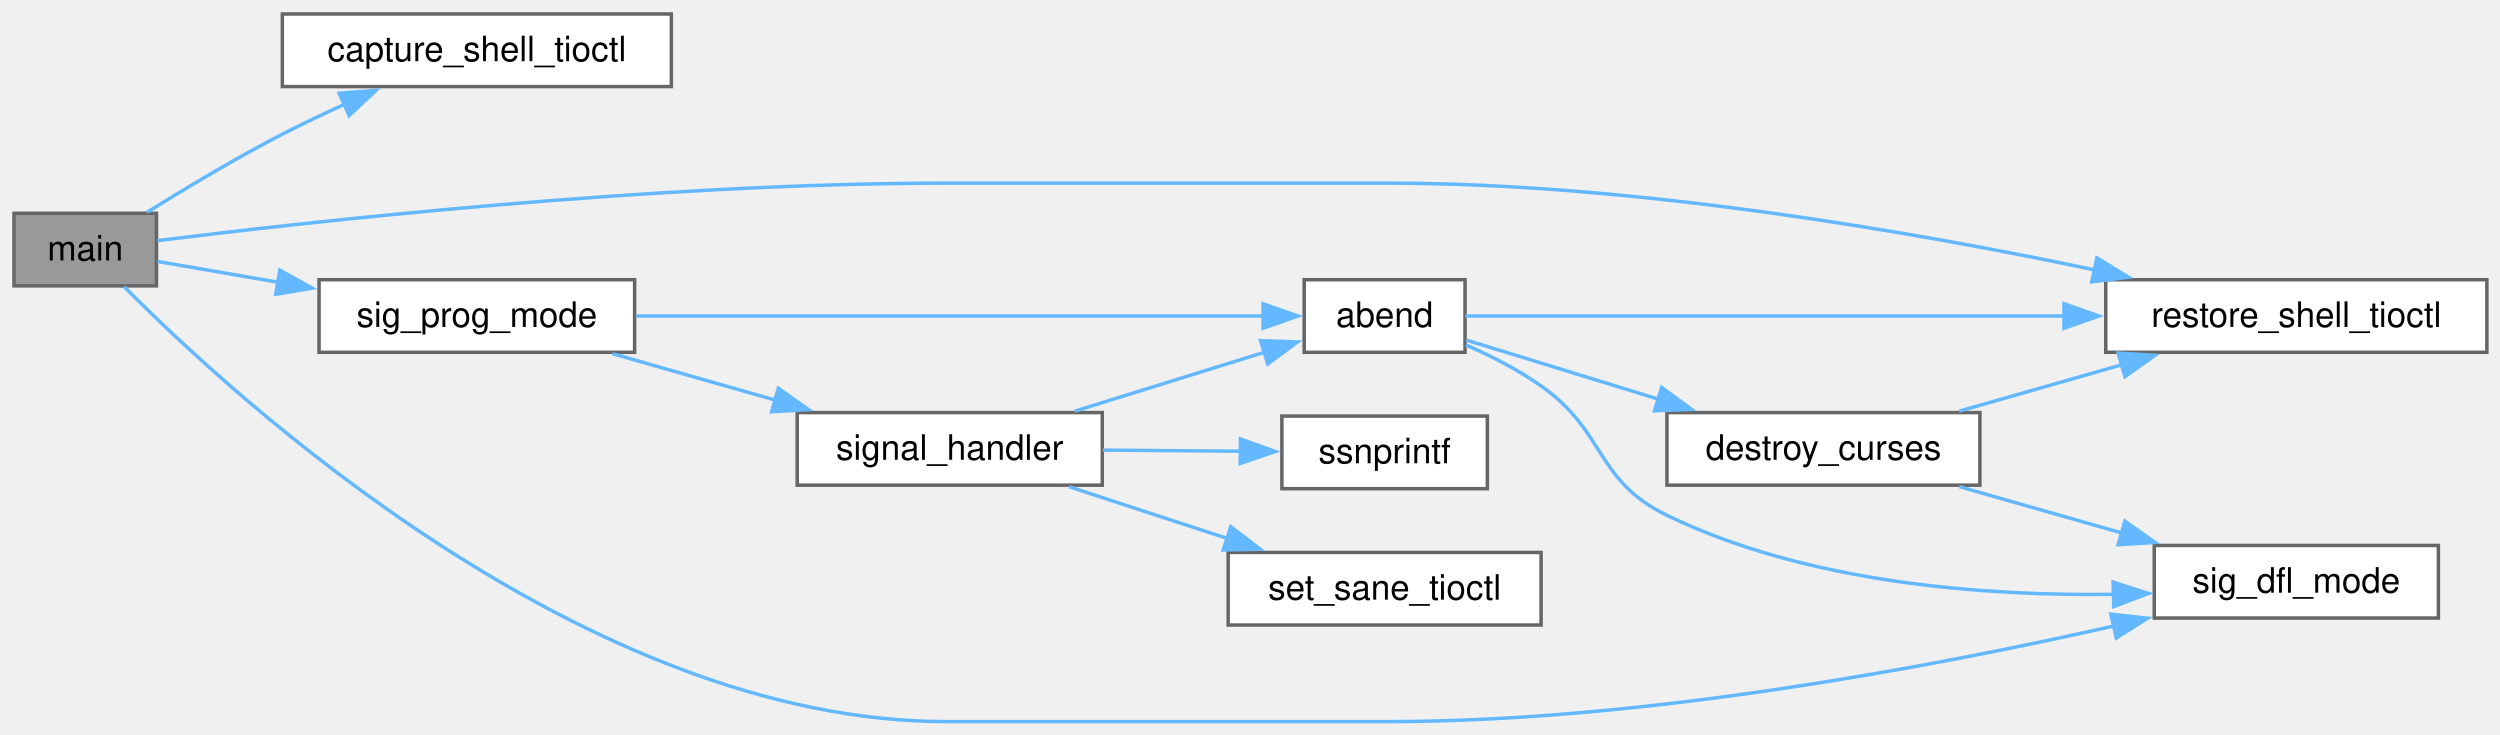
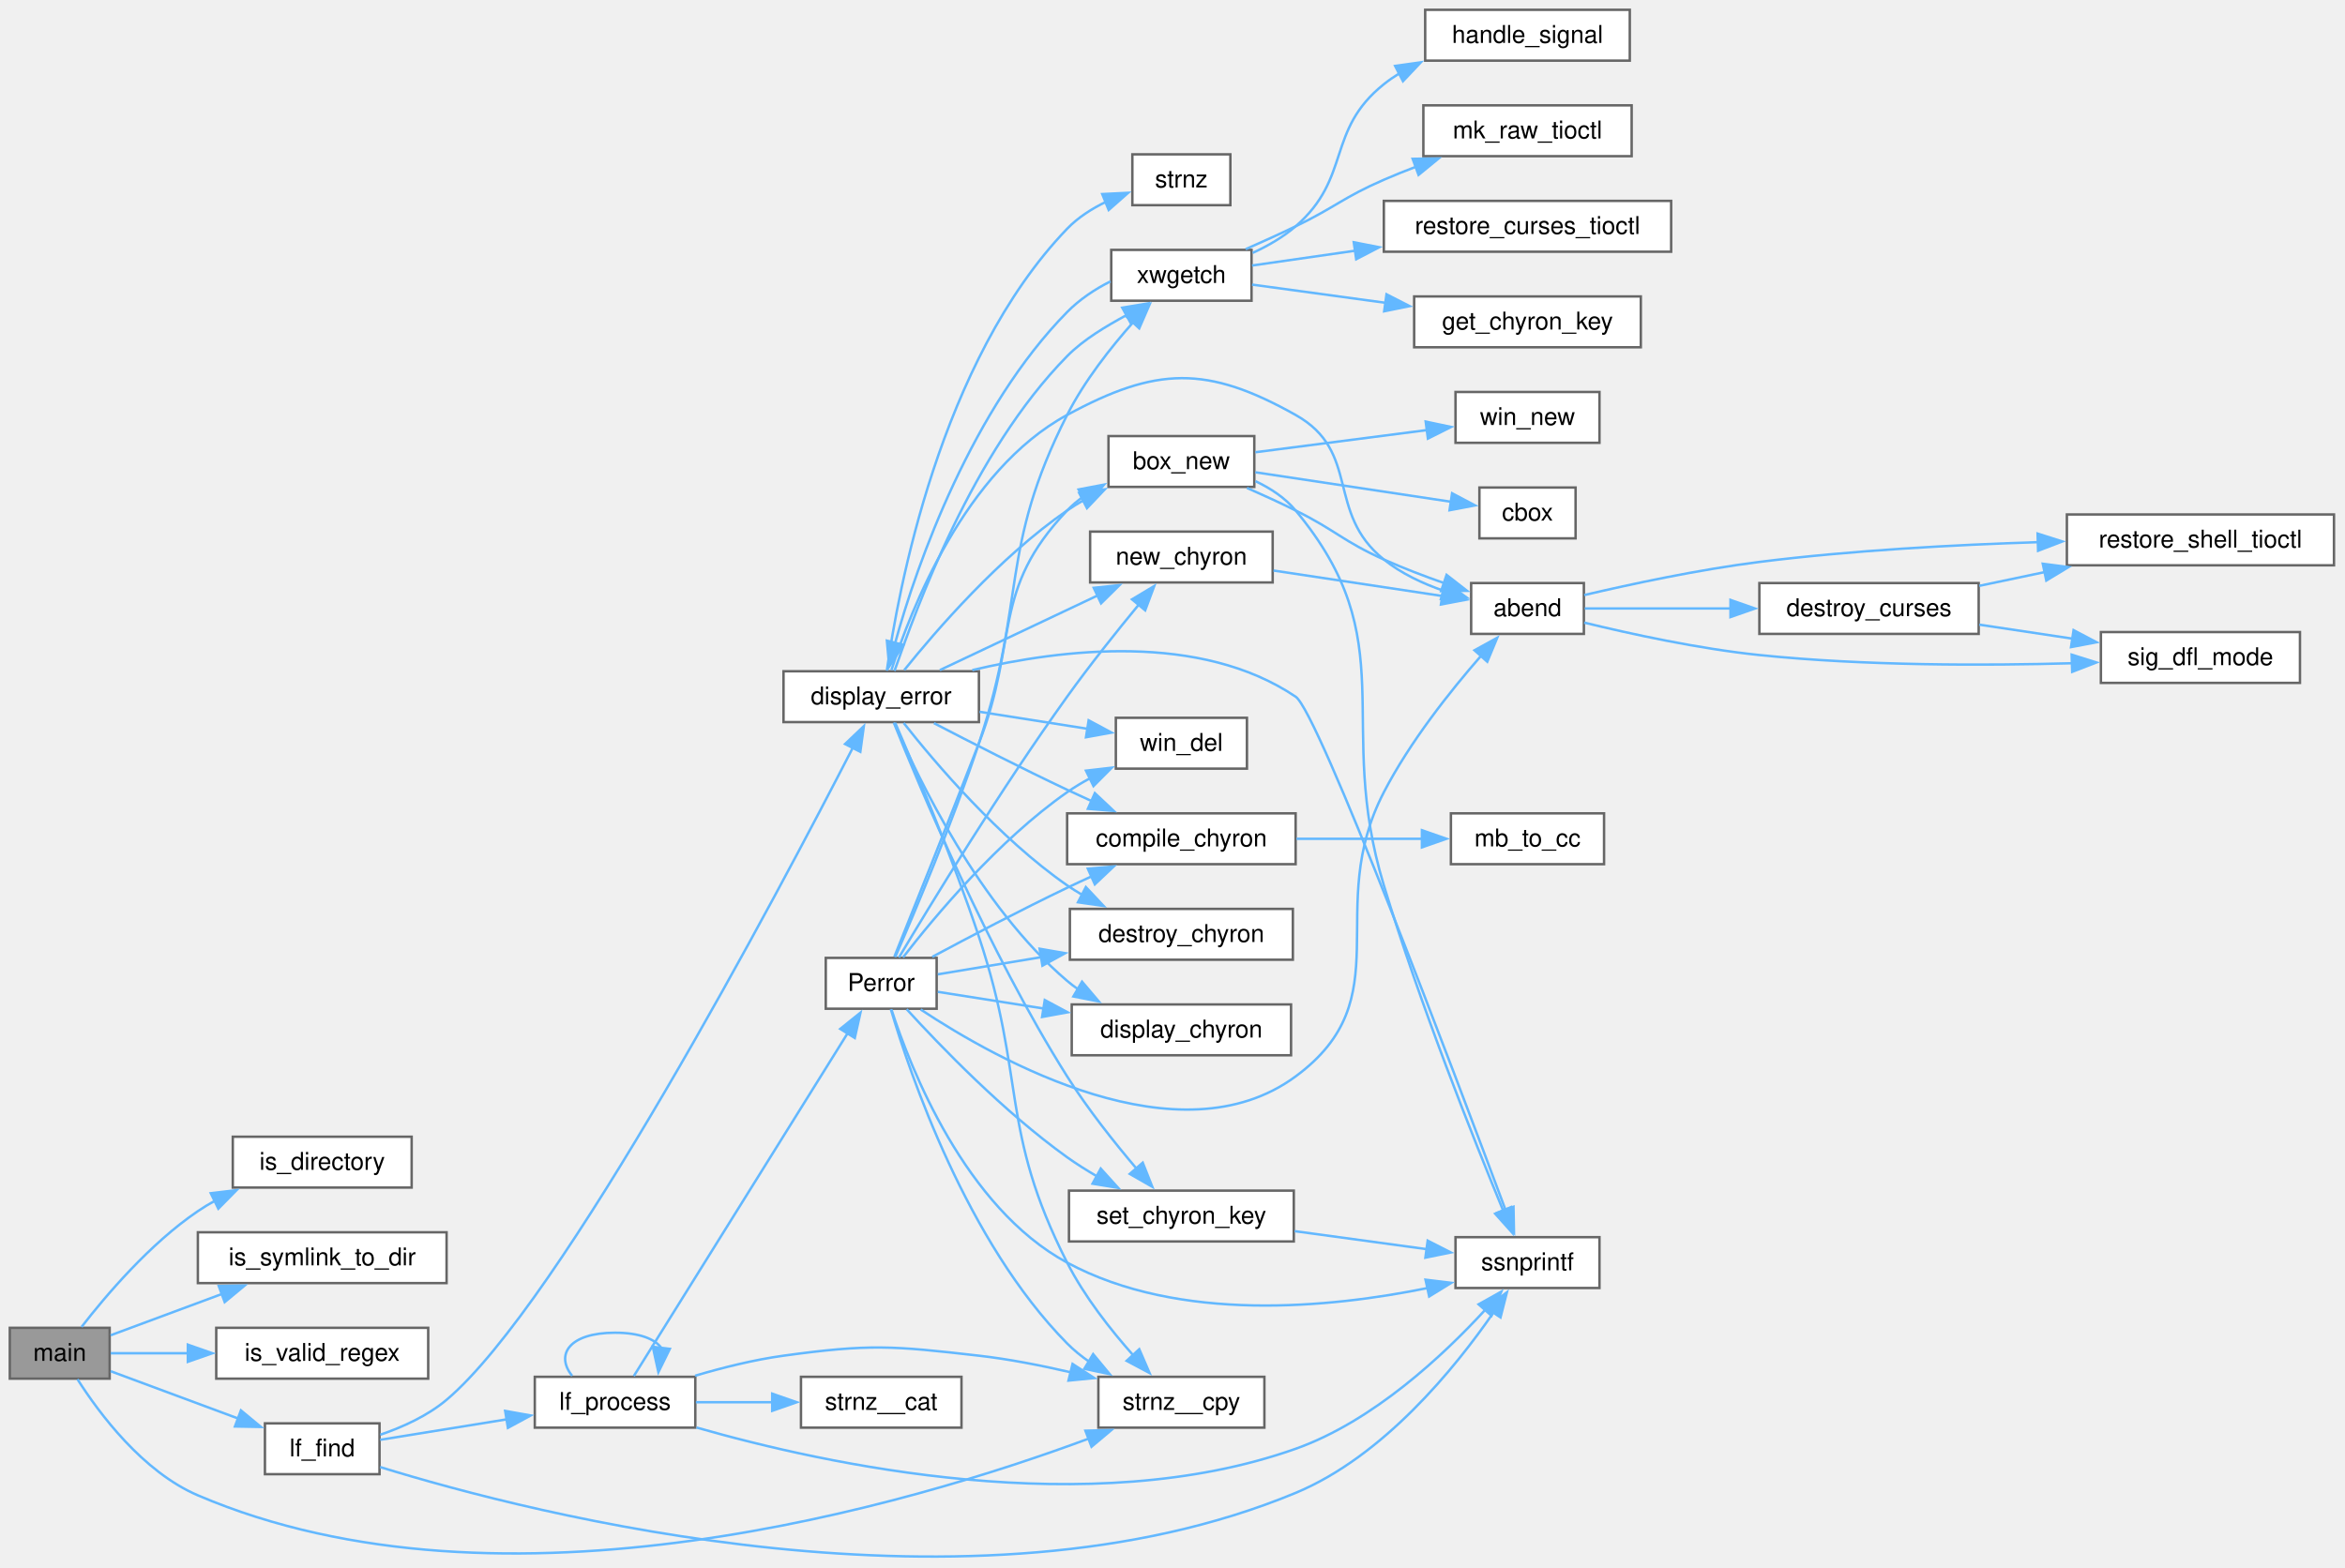
- <svg xmlns="http://www.w3.org/2000/svg" xmlns:xlink="http://www.w3.org/1999/xlink" width="715pt" height="210pt" viewBox="0.00 0.00 715.00 210.00">
-   <g id="graph0" class="graph" transform="scale(1 1) rotate(0) translate(4 206.38)">
+ <svg xmlns="http://www.w3.org/2000/svg" xmlns:xlink="http://www.w3.org/1999/xlink" width="957pt" height="640pt" viewBox="0.00 0.00 957.00 640.00">
+   <g id="graph0" class="graph" transform="scale(1 1) rotate(0) translate(4 635.63)">
    <g id="Node000001" class="node">
      <g id="a_Node000001">
-         <a xlink:title="allows the user to enter a string in cooked mode">
-           <polygon fill="#999999" stroke="#666666" points="40.75,-145.38 0,-145.38 0,-124.62 40.75,-124.62 40.75,-145.38" />
-           <text xml:space="preserve" text-anchor="middle" x="20.38" y="-131.88" font-family="Helvetica,sans-Serif" font-size="10.00">main</text>
+         <a xlink:title=" ">
+           <polygon fill="#999999" stroke="#666666" points="40.75,-93.63 0,-93.63 0,-72.88 40.75,-72.88 40.75,-93.63" />
+           <text xml:space="preserve" text-anchor="middle" x="20.38" y="-80.13" font-family="Helvetica,sans-Serif" font-size="10.00">main</text>
        </a>
      </g>
    </g>
    <g id="Node000002" class="node">
      <g id="a_Node000002">
-         <a xlink:href="../../d0/d39/a01138.html#ga0d6d5d9834cd5c2a9d14349bf7ab6274" target="_top" xlink:title="capture_shell_tioctl() - capture shell terminal settings">
-           <polygon fill="white" stroke="#666666" points="188,-202.38 76.75,-202.38 76.75,-181.62 188,-181.62 188,-202.38" />
-           <text xml:space="preserve" text-anchor="middle" x="132.38" y="-188.88" font-family="Helvetica,sans-Serif" font-size="10.00">capture_shell_tioctl</text>
+         <a xlink:href="../../d6/de6/a01132.html#gac249fdf8ca8987f71eb6cb3c60e88ade" target="_top" xlink:title="Checks if the given path is a directory.">
+           <polygon fill="white" stroke="#666666" points="164,-171.63 91,-171.63 91,-150.88 164,-150.88 164,-171.63" />
+           <text xml:space="preserve" text-anchor="middle" x="127.5" y="-158.13" font-family="Helvetica,sans-Serif" font-size="10.00">is_directory</text>
        </a>
      </g>
    </g>
    <g id="edge1_Node000001_Node000002" class="edge">
      <g id="a_edge1_Node000001_Node000002">
        <a xlink:title=" ">
-           <path fill="none" stroke="#63b8ff" d="M38.03,-145.66C48.87,-152.41 63.42,-161.13 76.75,-168 82.39,-170.91 88.46,-173.79 94.43,-176.51" />
-           <polygon fill="#63b8ff" stroke="#63b8ff" points="93,-179.71 103.57,-180.56 95.84,-173.31 93,-179.71" />
+           <path fill="none" stroke="#63b8ff" d="M29.29,-94C39.17,-106.76 57.16,-127.98 76.75,-141.25 78.96,-142.75 81.3,-144.17 83.71,-145.49" />
+           <polygon fill="#63b8ff" stroke="#63b8ff" points="82.02,-148.56 92.54,-149.82 85.1,-142.27 82.02,-148.56" />
        </a>
      </g>
    </g>
    <g id="Node000003" class="node">
      <g id="a_Node000003">
-         <a xlink:href="../../d0/d39/a01138.html#gac5e3adb304b78910fc77761ef6a743f0" target="_top" xlink:title="restore_shell_tioctl() - restore shell terminal settings">
-           <polygon fill="white" stroke="#666666" points="707.25,-126.38 598.25,-126.38 598.25,-105.62 707.25,-105.62 707.25,-126.38" />
-           <text xml:space="preserve" text-anchor="middle" x="652.75" y="-112.88" font-family="Helvetica,sans-Serif" font-size="10.00">restore_shell_tioctl</text>
+         <a xlink:href="../../d6/de6/a01132.html#ga5d82ccbd79a082d3dde94fc456ef76d6" target="_top" xlink:title="Checks if the given path is a symbolic link to a directory.">
+           <polygon fill="white" stroke="#666666" points="178.25,-132.63 76.75,-132.63 76.75,-111.88 178.25,-111.88 178.25,-132.63" />
+           <text xml:space="preserve" text-anchor="middle" x="127.5" y="-119.13" font-family="Helvetica,sans-Serif" font-size="10.00">is_symlink_to_dir</text>
        </a>
      </g>
    </g>
    <g id="edge2_Node000001_Node000003" class="edge">
      <g id="a_edge2_Node000001_Node000003">
        <a xlink:title=" ">
-           <path fill="none" stroke="#63b8ff" d="M41.04,-137.56C82.61,-142.75 182.49,-154 266.62,-154 266.62,-154 266.62,-154 393,-154 463.22,-154 543.03,-140.13 595.21,-129.15" />
-           <polygon fill="#63b8ff" stroke="#63b8ff" points="595.72,-132.62 604.76,-127.1 594.25,-125.78 595.72,-132.62" />
+           <path fill="none" stroke="#63b8ff" d="M41.15,-90.59C54,-95.36 71.21,-101.74 86.81,-107.53" />
+           <polygon fill="#63b8ff" stroke="#63b8ff" points="85.27,-110.69 95.86,-110.89 87.7,-104.13 85.27,-110.69" />
        </a>
      </g>
    </g>
    <g id="Node000004" class="node">
      <g id="a_Node000004">
-         <a xlink:href="../../d5/d3e/a01139.html#ga06c1eb6cf3649dc187115565409f91af" target="_top" xlink:title="Set signal handlers to default behavior.">
-           <polygon fill="white" stroke="#666666" points="693.38,-50.38 612.12,-50.38 612.12,-29.62 693.38,-29.62 693.38,-50.38" />
-           <text xml:space="preserve" text-anchor="middle" x="652.75" y="-36.88" font-family="Helvetica,sans-Serif" font-size="10.00">sig_dfl_mode</text>
+         <a xlink:href="../../d6/de6/a01132.html#ga76cb87971fb4e63944ec6627c56c0ffb" target="_top" xlink:title="Checks if the given regular expression pattern is valid.">
+           <polygon fill="white" stroke="#666666" points="170.75,-93.63 84.25,-93.63 84.25,-72.88 170.75,-72.88 170.75,-93.63" />
+           <text xml:space="preserve" text-anchor="middle" x="127.5" y="-80.13" font-family="Helvetica,sans-Serif" font-size="10.00">is_valid_regex</text>
        </a>
      </g>
    </g>
    <g id="edge3_Node000001_Node000004" class="edge">
      <g id="a_edge3_Node000001_Node000004">
        <a xlink:title=" ">
-           <path fill="none" stroke="#63b8ff" d="M31.49,-124.41C63.02,-92.58 163.59,0 266.62,0 266.62,0 266.62,0 393,0 465.84,0 548.87,-15.67 600.8,-27.4" />
-           <polygon fill="#63b8ff" stroke="#63b8ff" points="599.7,-30.74 610.23,-29.57 601.27,-23.91 599.7,-30.74" />
+           <path fill="none" stroke="#63b8ff" d="M41.15,-83.25C50.25,-83.25 61.53,-83.25 72.88,-83.25" />
+           <polygon fill="#63b8ff" stroke="#63b8ff" points="72.66,-86.75 82.66,-83.25 72.66,-79.75 72.66,-86.75" />
        </a>
      </g>
    </g>
    <g id="Node000005" class="node">
      <g id="a_Node000005">
-         <a xlink:href="../../d5/d3e/a01139.html#gaca2de03f6d52d4b11237990e4e605177" target="_top" xlink:title="Set up signal handlers for interrupt signals.">
-           <polygon fill="white" stroke="#666666" points="177.5,-126.38 87.25,-126.38 87.25,-105.62 177.5,-105.62 177.5,-126.38" />
-           <text xml:space="preserve" text-anchor="middle" x="132.38" y="-112.88" font-family="Helvetica,sans-Serif" font-size="10.00">sig_prog_mode</text>
+         <a xlink:href="../../d6/de6/a01132.html#gadb7f2fa06eb129782d7fa24a6a973244" target="_top" xlink:title="Find files in a directory matching a regular expression.">
+           <polygon fill="white" stroke="#666666" points="150.88,-54.63 104.12,-54.63 104.12,-33.88 150.88,-33.88 150.88,-54.63" />
+           <text xml:space="preserve" text-anchor="middle" x="127.5" y="-41.13" font-family="Helvetica,sans-Serif" font-size="10.00">lf_find</text>
        </a>
      </g>
    </g>
    <g id="edge4_Node000001_Node000005" class="edge">
      <g id="a_edge4_Node000001_Node000005">
        <a xlink:title=" ">
-           <path fill="none" stroke="#63b8ff" d="M41.04,-131.6C50.79,-129.92 63.1,-127.79 75.48,-125.66" />
-           <polygon fill="#63b8ff" stroke="#63b8ff" points="76.04,-129.11 85.29,-123.96 74.84,-122.21 76.04,-129.11" />
+           <path fill="none" stroke="#63b8ff" d="M41.15,-75.92C55.79,-70.49 76.07,-62.96 93.19,-56.61" />
+           <polygon fill="#63b8ff" stroke="#63b8ff" points="94.32,-59.93 102.48,-53.17 91.88,-53.36 94.32,-59.93" />
+         </a>
+       </g>
+     </g>
+     <g id="Node000022" class="node">
+       <g id="a_Node000022">
+         <a xlink:href="../../d6/de6/a01132.html#ga0de2e40df9bd7efc8fd9afb8ad2257e6" target="_top" xlink:title="safer alternative to strncpy">
+           <polygon fill="white" stroke="#666666" points="512,-73.63 444.25,-73.63 444.25,-52.88 512,-52.88 512,-73.63" />
+           <text xml:space="preserve" text-anchor="middle" x="478.12" y="-60.13" font-family="Helvetica,sans-Serif" font-size="10.00">strnz__cpy</text>
+         </a>
+       </g>
+     </g>
+     <g id="edge53_Node000001_Node000022" class="edge">
+       <g id="a_edge53_Node000001_Node000022">
+         <a xlink:title=" ">
+           <path fill="none" stroke="#63b8ff" d="M27.62,-72.63C36.5,-58.69 54.22,-34.89 76.75,-25.25 201.62,28.17 367.88,-21.53 440.54,-48.49" />
+           <polygon fill="#63b8ff" stroke="#63b8ff" points="438.97,-51.63 449.56,-51.9 441.45,-45.09 438.97,-51.63" />
        </a>
      </g>
    </g>
    <g id="Node000006" class="node">
      <g id="a_Node000006">
-         <a xlink:href="../../d6/dc4/a01125.html#ga8f6c45ca4a7f6a41c4c88314e697565a" target="_top" xlink:title="Abnormal program termination.">
-           <polygon fill="white" stroke="#666666" points="415,-126.38 369,-126.38 369,-105.62 415,-105.62 415,-126.38" />
-           <text xml:space="preserve" text-anchor="middle" x="392" y="-112.88" font-family="Helvetica,sans-Serif" font-size="10.00">abend</text>
+         <a xlink:href="../../d9/d12/a01128.html#ga67659f8a701b74f4dec0d36227a10d1c" target="_top" xlink:title="Display an error message window or print to stderr.">
+           <polygon fill="white" stroke="#666666" points="395.5,-361.63 315.75,-361.63 315.75,-340.88 395.5,-340.88 395.5,-361.63" />
+           <text xml:space="preserve" text-anchor="middle" x="355.62" y="-348.13" font-family="Helvetica,sans-Serif" font-size="10.00">display_error</text>
        </a>
      </g>
    </g>
    <g id="edge5_Node000005_Node000006" class="edge">
      <g id="a_edge5_Node000005_Node000006">
        <a xlink:title=" ">
-           <path fill="none" stroke="#63b8ff" d="M177.96,-116C228.99,-116 311.42,-116 357.35,-116" />
-           <polygon fill="#63b8ff" stroke="#63b8ff" points="357.23,-119.5 367.23,-116 357.23,-112.5 357.23,-119.5" />
+           <path fill="none" stroke="#63b8ff" d="M151.2,-49.99C160.33,-53.11 170.5,-57.71 178.25,-64.25 225.17,-103.85 313.77,-271.56 344.12,-330.59" />
+           <polygon fill="#63b8ff" stroke="#63b8ff" points="340.87,-331.93 348.54,-339.24 347.1,-328.75 340.87,-331.93" />
+         </a>
+       </g>
+     </g>
+     <g id="Node000013" class="node">
+       <g id="a_Node000013">
+         <a xlink:href="../../d6/de6/a01132.html#ga63eb94756fb011a456a3dec900709cd8" target="_top" xlink:title="ssnprintf was designed to be a safer alternative to snprintf.">
+           <polygon fill="white" stroke="#666666" points="648.75,-130.63 590,-130.63 590,-109.88 648.75,-109.88 648.75,-130.63" />
+           <text xml:space="preserve" text-anchor="middle" x="619.38" y="-117.13" font-family="Helvetica,sans-Serif" font-size="10.00">ssnprintf</text>
+         </a>
+       </g>
+     </g>
+     <g id="edge52_Node000005_Node000013" class="edge">
+       <g id="a_edge52_Node000005_Node000013">
+         <a xlink:title=" ">
+           <path fill="none" stroke="#63b8ff" d="M151.12,-36.8C213.56,-17.53 392.47,28.69 524.75,-26.25 560.54,-41.12 589.72,-77.04 605.53,-99.93" />
+           <polygon fill="#63b8ff" stroke="#63b8ff" points="602.53,-101.75 610.98,-108.14 608.36,-97.87 602.53,-101.75" />
+         </a>
+       </g>
+     </g>
+     <g id="Node000029" class="node">
+       <g id="a_Node000029">
+         <a xlink:href="../../d6/de6/a01132.html#gaf67e76b4ca8bfa50e60de63eb805eda0" target="_top" xlink:title="Process files in a directory matching regular expressions and flags.">
+           <polygon fill="white" stroke="#666666" points="279.75,-73.63 214.25,-73.63 214.25,-52.88 279.75,-52.88 279.75,-73.63" />
+           <text xml:space="preserve" text-anchor="middle" x="247" y="-60.13" font-family="Helvetica,sans-Serif" font-size="10.00">lf_process</text>
+         </a>
+       </g>
+     </g>
+     <g id="edge35_Node000005_Node000029" class="edge">
+       <g id="a_edge35_Node000005_Node000029">
+         <a xlink:title=" ">
+           <path fill="none" stroke="#63b8ff" d="M151.16,-47.92C165.82,-50.29 185.37,-53.45 202.92,-56.29" />
+           <polygon fill="#63b8ff" stroke="#63b8ff" points="202.16,-59.71 212.59,-57.85 203.28,-52.8 202.16,-59.71" />
+         </a>
+       </g>
+     </g>
+     <g id="Node000007" class="node">
+       <g id="a_Node000007">
+         <a xlink:href="../../d9/d12/a01128.html#ga8f6c45ca4a7f6a41c4c88314e697565a" target="_top" xlink:title="Abnormal program termination.">
+           <polygon fill="white" stroke="#666666" points="642.38,-397.63 596.38,-397.63 596.38,-376.88 642.38,-376.88 642.38,-397.63" />
+           <text xml:space="preserve" text-anchor="middle" x="619.38" y="-384.13" font-family="Helvetica,sans-Serif" font-size="10.00">abend</text>
+         </a>
+       </g>
+     </g>
+     <g id="edge6_Node000006_Node000007" class="edge">
+       <g id="a_edge6_Node000006_Node000007">
+         <a xlink:title=" ">
+           <path fill="none" stroke="#63b8ff" d="M359.79,-362.1C367.47,-386.13 389.61,-443.54 431.5,-466.25 467.93,-486.01 488.61,-486.54 524.75,-466.25 551.54,-451.22 536.84,-426.53 560.75,-407.25 567.8,-401.57 576.57,-397.45 585.13,-394.49" />
+           <polygon fill="#63b8ff" stroke="#63b8ff" points="586.05,-397.86 594.64,-391.65 584.05,-391.16 586.05,-397.86" />
+         </a>
+       </g>
+     </g>
+     <g id="Node000011" class="node">
+       <g id="a_Node000011">
+         <a xlink:href="../../d6/dc4/a01125.html#ga38d50d5b402b7b2328874329ae003d7d" target="_top" xlink:title="Create a new window with optional box and title.">
+           <polygon fill="white" stroke="#666666" points="507.88,-457.63 448.38,-457.63 448.38,-436.88 507.88,-436.88 507.88,-457.63" />
+           <text xml:space="preserve" text-anchor="middle" x="478.12" y="-444.13" font-family="Helvetica,sans-Serif" font-size="10.00">box_new</text>
+         </a>
+       </g>
+     </g>
+     <g id="edge12_Node000006_Node000011" class="edge">
+       <g id="a_edge12_Node000006_Node000011">
+         <a xlink:title=" ">
+           <path fill="none" stroke="#63b8ff" d="M365.03,-362.11C377.89,-378.12 403.89,-408.24 431.5,-427.25 433.58,-428.69 435.79,-430.06 438.05,-431.35" />
+           <polygon fill="#63b8ff" stroke="#63b8ff" points="436.4,-434.44 446.9,-435.89 439.6,-428.21 436.4,-434.44" />
+         </a>
+       </g>
+     </g>
+     <g id="edge25_Node000006_Node000013" class="edge">
+       <g id="a_edge25_Node000006_Node000013">
+         <a xlink:title=" ">
+           <path fill="none" stroke="#63b8ff" d="M392.8,-362.1C429.33,-370.74 485.78,-377.51 524.75,-351.25 534.05,-344.99 589.66,-197.46 610.5,-141.51" />
+           <polygon fill="#63b8ff" stroke="#63b8ff" points="613.66,-143.05 613.86,-132.46 607.09,-140.61 613.66,-143.05" />
+         </a>
+       </g>
+     </g>
+     <g id="Node000015" class="node">
+       <g id="a_Node000015">
+         <a xlink:href="../../db/d1e/a01126.html#ga645871e46277e31736bc36d0f3dce4bd" target="_top" xlink:title="construct the chyron string from the chyron structure">
+           <polygon fill="white" stroke="#666666" points="524.75,-303.63 431.5,-303.63 431.5,-282.88 524.75,-282.88 524.75,-303.63" />
+           <text xml:space="preserve" text-anchor="middle" x="478.12" y="-290.13" font-family="Helvetica,sans-Serif" font-size="10.00">compile_chyron</text>
+         </a>
+       </g>
+     </g>
+     <g id="edge17_Node000006_Node000015" class="edge">
+       <g id="a_edge17_Node000006_Node000015">
+         <a xlink:title=" ">
+           <path fill="none" stroke="#63b8ff" d="M377.13,-340.45C392.09,-332.67 412.92,-322.04 431.5,-313.25 434.78,-311.7 438.22,-310.12 441.67,-308.56" />
+           <polygon fill="#63b8ff" stroke="#63b8ff" points="442.81,-311.88 450.53,-304.62 439.97,-305.49 442.81,-311.88" />
+         </a>
+       </g>
+     </g>
+     <g id="Node000017" class="node">
+       <g id="a_Node000017">
+         <a xlink:href="../../db/d1e/a01126.html#ga3f3feb40fd703913c5c136331f627c91" target="_top" xlink:title="Destroy Chyron structure.">
+           <polygon fill="white" stroke="#666666" points="523.62,-264.63 432.62,-264.63 432.62,-243.88 523.62,-243.88 523.62,-264.63" />
+           <text xml:space="preserve" text-anchor="middle" x="478.12" y="-251.13" font-family="Helvetica,sans-Serif" font-size="10.00">destroy_chyron</text>
+         </a>
+       </g>
+     </g>
+     <g id="edge19_Node000006_Node000017" class="edge">
+       <g id="a_edge19_Node000006_Node000017">
+         <a xlink:title=" ">
+           <path fill="none" stroke="#63b8ff" d="M364.79,-340.52C377.53,-324.35 403.61,-293.59 431.5,-274.25 433.44,-272.91 435.49,-271.62 437.6,-270.39" />
+           <polygon fill="#63b8ff" stroke="#63b8ff" points="439.14,-273.54 446.4,-265.82 435.92,-267.33 439.14,-273.54" />
+         </a>
+       </g>
+     </g>
+     <g id="Node000018" class="node">
+       <g id="a_Node000018">
+         <a xlink:href="../../db/d1e/a01126.html#ga3854b84b6d0347dcb55947552f137d0d" target="_top" xlink:title="Display chyron on window.">
+           <polygon fill="white" stroke="#666666" points="522.88,-225.63 433.38,-225.63 433.38,-204.88 522.88,-204.88 522.88,-225.63" />
+           <text xml:space="preserve" text-anchor="middle" x="478.12" y="-212.13" font-family="Helvetica,sans-Serif" font-size="10.00">display_chyron</text>
+         </a>
+       </g>
+     </g>
+     <g id="edge20_Node000006_Node000018" class="edge">
+       <g id="a_edge20_Node000006_Node000018">
+         <a xlink:title=" ">
+           <path fill="none" stroke="#63b8ff" d="M360.99,-340.49C370.59,-318.06 395.55,-265.87 431.5,-235.25 432.95,-234.02 434.49,-232.85 436.08,-231.74" />
+           <polygon fill="#63b8ff" stroke="#63b8ff" points="437.58,-234.92 444.44,-226.84 434.04,-228.89 437.58,-234.92" />
+         </a>
+       </g>
+     </g>
+     <g id="Node000019" class="node">
+       <g id="a_Node000019">
+         <a xlink:href="../../db/d1e/a01126.html#gad37d5808ff30ae6894780425d865abae" target="_top" xlink:title="Create and initialize Chyron structure.">
+           <polygon fill="white" stroke="#666666" points="515.38,-418.63 440.88,-418.63 440.88,-397.88 515.38,-397.88 515.38,-418.63" />
+           <text xml:space="preserve" text-anchor="middle" x="478.12" y="-405.13" font-family="Helvetica,sans-Serif" font-size="10.00">new_chyron</text>
+         </a>
+       </g>
+     </g>
+     <g id="edge21_Node000006_Node000019" class="edge">
+       <g id="a_edge21_Node000006_Node000019">
+         <a xlink:title=" ">
+           <path fill="none" stroke="#63b8ff" d="M379.57,-362.11C397.83,-370.75 423.63,-382.95 444.11,-392.64" />
+           <polygon fill="#63b8ff" stroke="#63b8ff" points="442.36,-395.68 452.89,-396.79 445.35,-389.35 442.36,-395.68" />
+         </a>
+       </g>
+     </g>
+     <g id="Node000020" class="node">
+       <g id="a_Node000020">
+         <a xlink:href="../../df/dd5/a01115.html#ad1b7aa3694d915e1fd1aef4387a947b8" target="_top" xlink:title=" ">
+           <polygon fill="white" stroke="#666666" points="524,-149.63 432.25,-149.63 432.25,-128.88 524,-128.88 524,-149.63" />
+           <text xml:space="preserve" text-anchor="middle" x="478.12" y="-136.13" font-family="Helvetica,sans-Serif" font-size="10.00">set_chyron_key</text>
+         </a>
+       </g>
+     </g>
+     <g id="edge23_Node000006_Node000020" class="edge">
+       <g id="a_edge23_Node000006_Node000020">
+         <a xlink:title=" ">
+           <path fill="none" stroke="#63b8ff" d="M360.76,-340.67C371.02,-314.97 399.15,-247.57 431.5,-196.25 439.87,-182.99 450.8,-169.23 459.87,-158.55" />
+           <polygon fill="#63b8ff" stroke="#63b8ff" points="462.35,-161.04 466.26,-151.19 457.06,-156.45 462.35,-161.04" />
+         </a>
+       </g>
+     </g>
+     <g id="Node000021" class="node">
+       <g id="a_Node000021">
+         <a xlink:href="../../d6/de6/a01132.html#ga636608f26d1193b5d860f2312cd8ee49" target="_top" xlink:title="terminates string at New Line, Carriage Return, or max_len">
+           <polygon fill="white" stroke="#666666" points="498.12,-572.63 458.12,-572.63 458.12,-551.88 498.12,-551.88 498.12,-572.63" />
+           <text xml:space="preserve" text-anchor="middle" x="478.12" y="-559.13" font-family="Helvetica,sans-Serif" font-size="10.00">strnz</text>
+         </a>
+       </g>
+     </g>
+     <g id="edge26_Node000006_Node000021" class="edge">
+       <g id="a_edge26_Node000006_Node000021">
+         <a xlink:title=" ">
+           <path fill="none" stroke="#63b8ff" d="M357.92,-361.86C362.33,-393.45 379.42,-488.08 431.5,-542.25 435.92,-546.85 441.58,-550.46 447.4,-553.27" />
+           <polygon fill="#63b8ff" stroke="#63b8ff" points="445.83,-556.41 456.41,-556.93 448.46,-549.92 445.83,-556.41" />
+         </a>
+       </g>
+     </g>
+     <g id="edge27_Node000006_Node000022" class="edge">
+       <g id="a_edge27_Node000006_Node000022">
+         <a xlink:title=" ">
+           <path fill="none" stroke="#63b8ff" d="M361.35,-340.53C369.1,-322.66 384.76,-285.56 395.5,-253.25 414.82,-195.14 403.78,-174.86 431.5,-120.25 438.51,-106.44 449.22,-92.83 458.51,-82.37" />
+           <polygon fill="#63b8ff" stroke="#63b8ff" points="460.93,-84.9 465.14,-75.18 455.79,-80.16 460.93,-84.9" />
+         </a>
+       </g>
+     </g>
+     <g id="Node000023" class="node">
+       <g id="a_Node000023">
+         <a xlink:href="../../d6/dc4/a01125.html#ga9dd598e1d49c8764af1eec42c682623e" target="_top" xlink:title="Delete the current window and its associated box window.">
+           <polygon fill="white" stroke="#666666" points="504.88,-342.63 451.38,-342.63 451.38,-321.88 504.88,-321.88 504.88,-342.63" />
+           <text xml:space="preserve" text-anchor="middle" x="478.12" y="-329.13" font-family="Helvetica,sans-Serif" font-size="10.00">win_del</text>
+         </a>
+       </g>
+     </g>
+     <g id="edge28_Node000006_Node000023" class="edge">
+       <g id="a_edge28_Node000006_Node000023">
+         <a xlink:title=" ">
+           <path fill="none" stroke="#63b8ff" d="M395.75,-345.09C409.92,-342.85 425.88,-340.33 439.89,-338.13" />
+           <polygon fill="#63b8ff" stroke="#63b8ff" points="440.28,-341.61 449.62,-336.59 439.19,-334.69 440.28,-341.61" />
+         </a>
+       </g>
+     </g>
+     <g id="Node000024" class="node">
+       <g id="a_Node000024">
+         <a xlink:href="../../d6/dc4/a01125.html#ga2feaacf50ca2c7d00b73e21faca59702" target="_top" xlink:title="Wrapper for wgetch that handles signals, mouse events, checks for clicks on the chyron line,...">
+           <polygon fill="white" stroke="#666666" points="506.75,-533.63 449.5,-533.63 449.5,-512.88 506.75,-512.88 506.75,-533.63" />
+           <text xml:space="preserve" text-anchor="middle" x="478.12" y="-520.13" font-family="Helvetica,sans-Serif" font-size="10.00">xwgetch</text>
+         </a>
+       </g>
+     </g>
+     <g id="edge29_Node000006_Node000024" class="edge">
+       <g id="a_edge29_Node000006_Node000024">
+         <a xlink:title=" ">
+           <path fill="none" stroke="#63b8ff" d="M361.05,-361.79C369.99,-387.3 392.72,-450.85 431.5,-490.25 438.3,-497.16 447.51,-502.52 455.87,-507.08" />
+           <polygon fill="#63b8ff" stroke="#63b8ff" points="453.99,-510.04 464.44,-511.77 457.35,-503.9 453.99,-510.04" />
        </a>
      </g>
    </g>
    <g id="Node000008" class="node">
      <g id="a_Node000008">
-         <a xlink:href="../../d5/d3e/a01139.html#gaa08a9a8dede37c66c81c3f51a0f338a9" target="_top" xlink:title="Signal handler for interrupt signals.">
-           <polygon fill="white" stroke="#666666" points="311.25,-88.38 224,-88.38 224,-67.62 311.25,-67.62 311.25,-88.38" />
-           <text xml:space="preserve" text-anchor="middle" x="267.62" y="-74.88" font-family="Helvetica,sans-Serif" font-size="10.00">signal_handler</text>
-         </a>
-       </g>
-     </g>
-     <g id="edge11_Node000005_Node000008" class="edge">
-       <g id="a_edge11_Node000005_Node000008">
-         <a xlink:title=" ">
-           <path fill="none" stroke="#63b8ff" d="M171.2,-105.21C185.69,-101.08 202.43,-96.31 217.8,-91.92" />
-           <polygon fill="#63b8ff" stroke="#63b8ff" points="218.59,-95.34 227.25,-89.23 216.67,-88.61 218.59,-95.34" />
-         </a>
-       </g>
-     </g>
-     <g id="edge9_Node000006_Node000003" class="edge">
-       <g id="a_edge9_Node000006_Node000003">
-         <a xlink:title=" ">
-           <path fill="none" stroke="#63b8ff" d="M415.06,-116C452.62,-116 530.37,-116 586.53,-116" />
-           <polygon fill="#63b8ff" stroke="#63b8ff" points="586.29,-119.5 596.29,-116 586.29,-112.5 586.29,-119.5" />
-         </a>
-       </g>
-     </g>
-     <g id="edge10_Node000006_Node000004" class="edge">
-       <g id="a_edge10_Node000006_Node000004">
-         <a xlink:title=" ">
-           <path fill="none" stroke="#63b8ff" d="M415.23,-107.74C422.41,-104.59 430.2,-100.62 436.75,-96 455.5,-82.78 452.11,-69.03 472.75,-59 512.74,-39.56 563.57,-35.86 600.84,-36.41" />
-           <polygon fill="#63b8ff" stroke="#63b8ff" points="600.34,-39.9 610.43,-36.66 600.53,-32.9 600.34,-39.9" />
-         </a>
-       </g>
-     </g>
-     <g id="Node000007" class="node">
-       <g id="a_Node000007">
-         <a xlink:href="../../db/d32/a01122.html#gafc0985a403e3eac0b2cd8f0fab500256" target="_top" xlink:title="Gracefully shut down NCurses and restore terminal settings.">
-           <polygon fill="white" stroke="#666666" points="562.25,-88.38 472.75,-88.38 472.75,-67.62 562.25,-67.62 562.25,-88.38" />
-           <text xml:space="preserve" text-anchor="middle" x="517.5" y="-74.88" font-family="Helvetica,sans-Serif" font-size="10.00">destroy_curses</text>
-         </a>
-       </g>
-     </g>
-     <g id="edge6_Node000006_Node000007" class="edge">
-       <g id="a_edge6_Node000006_Node000007">
-         <a xlink:title=" ">
-           <path fill="none" stroke="#63b8ff" d="M415.36,-109.12C430.7,-104.4 451.61,-97.97 470.43,-92.17" />
-           <polygon fill="#63b8ff" stroke="#63b8ff" points="471.24,-95.59 479.77,-89.3 469.18,-88.9 471.24,-95.59" />
-         </a>
-       </g>
-     </g>
-     <g id="edge7_Node000007_Node000003" class="edge">
-       <g id="a_edge7_Node000007_Node000003">
-         <a xlink:title=" ">
-           <path fill="none" stroke="#63b8ff" d="M556.33,-88.79C570.82,-92.92 587.55,-97.69 602.93,-102.08" />
-           <polygon fill="#63b8ff" stroke="#63b8ff" points="601.8,-105.39 612.37,-104.77 603.72,-98.66 601.8,-105.39" />
-         </a>
-       </g>
-     </g>
-     <g id="edge8_Node000007_Node000004" class="edge">
-       <g id="a_edge8_Node000007_Node000004">
-         <a xlink:title=" ">
-           <path fill="none" stroke="#63b8ff" d="M556.33,-67.21C570.82,-63.08 587.55,-58.31 602.93,-53.92" />
-           <polygon fill="#63b8ff" stroke="#63b8ff" points="603.72,-57.34 612.37,-51.23 601.8,-50.61 603.72,-57.34" />
-         </a>
-       </g>
-     </g>
-     <g id="edge12_Node000008_Node000006" class="edge">
-       <g id="a_edge12_Node000008_Node000006">
-         <a xlink:title=" ">
-           <path fill="none" stroke="#63b8ff" d="M303.37,-88.79C320.36,-94.06 340.72,-100.39 357.54,-105.61" />
-           <polygon fill="#63b8ff" stroke="#63b8ff" points="356.5,-108.95 367.09,-108.58 358.58,-102.27 356.5,-108.95" />
+         <a xlink:href="../../d6/dc4/a01125.html#gafc0985a403e3eac0b2cd8f0fab500256" target="_top" xlink:title="Gracefully shut down NCurses and restore terminal settings.">
+           <polygon fill="white" stroke="#666666" points="803.5,-397.63 714,-397.63 714,-376.88 803.5,-376.88 803.5,-397.63" />
+           <text xml:space="preserve" text-anchor="middle" x="758.75" y="-384.13" font-family="Helvetica,sans-Serif" font-size="10.00">destroy_curses</text>
+         </a>
+       </g>
+     </g>
+     <g id="edge7_Node000007_Node000008" class="edge">
+       <g id="a_edge7_Node000007_Node000008">
+         <a xlink:title=" ">
+           <path fill="none" stroke="#63b8ff" d="M642.75,-387.25C658.92,-387.25 681.49,-387.25 702.36,-387.25" />
+           <polygon fill="#63b8ff" stroke="#63b8ff" points="702.21,-390.75 712.21,-387.25 702.21,-383.75 702.21,-390.75" />
        </a>
      </g>
    </g>
    <g id="Node000009" class="node">
      <g id="a_Node000009">
-         <a xlink:href="../../d0/d39/a01138.html#gab69b11814964ea732c1e8e0ca6d22c1c" target="_top" xlink:title="set_sane_tioctl() - set terminal to sane settings for C-MENU">
-           <polygon fill="white" stroke="#666666" points="436.75,-48.38 347.25,-48.38 347.25,-27.62 436.75,-27.62 436.75,-48.38" />
-           <text xml:space="preserve" text-anchor="middle" x="392" y="-34.88" font-family="Helvetica,sans-Serif" font-size="10.00">set_sane_tioctl</text>
-         </a>
-       </g>
-     </g>
-     <g id="edge13_Node000008_Node000009" class="edge">
-       <g id="a_edge13_Node000008_Node000009">
-         <a xlink:title=" ">
-           <path fill="none" stroke="#63b8ff" d="M301.74,-67.18C315.75,-62.6 332.27,-57.2 347.27,-52.29" />
-           <polygon fill="#63b8ff" stroke="#63b8ff" points="348,-55.74 356.42,-49.3 345.83,-49.08 348,-55.74" />
+         <a xlink:href="../../de/df6/a01141.html#gac5e3adb304b78910fc77761ef6a743f0" target="_top" xlink:title="restore_shell_tioctl() - restore shell terminal settings">
+           <polygon fill="white" stroke="#666666" points="948.5,-425.63 839.5,-425.63 839.5,-404.88 948.5,-404.88 948.5,-425.63" />
+           <text xml:space="preserve" text-anchor="middle" x="894" y="-412.13" font-family="Helvetica,sans-Serif" font-size="10.00">restore_shell_tioctl</text>
+         </a>
+       </g>
+     </g>
+     <g id="edge10_Node000007_Node000009" class="edge">
+       <g id="a_edge10_Node000007_Node000009">
+         <a xlink:title=" ">
+           <path fill="none" stroke="#63b8ff" d="M642.54,-392.73C661.42,-397.16 689.32,-403.15 714,-406.25 751.58,-410.99 793.9,-413.25 827.95,-414.33" />
+           <polygon fill="#63b8ff" stroke="#63b8ff" points="827.55,-417.82 837.65,-414.61 827.75,-410.82 827.55,-417.82" />
        </a>
      </g>
    </g>
    <g id="Node000010" class="node">
      <g id="a_Node000010">
-         <a xlink:href="../../d9/d17/a01129.html#ga63eb94756fb011a456a3dec900709cd8" target="_top" xlink:title="ssnprintf was designed to be a safer alternative to snprintf.">
-           <polygon fill="white" stroke="#666666" points="421.38,-87.38 362.62,-87.38 362.62,-66.62 421.38,-66.62 421.38,-87.38" />
-           <text xml:space="preserve" text-anchor="middle" x="392" y="-73.88" font-family="Helvetica,sans-Serif" font-size="10.00">ssnprintf</text>
-         </a>
-       </g>
-     </g>
-     <g id="edge14_Node000008_Node000010" class="edge">
-       <g id="a_edge14_Node000008_Node000010">
-         <a xlink:title=" ">
-           <path fill="none" stroke="#63b8ff" d="M311.43,-77.65C324.3,-77.55 338.38,-77.43 351.06,-77.33" />
-           <polygon fill="#63b8ff" stroke="#63b8ff" points="350.76,-80.83 360.73,-77.25 350.7,-73.83 350.76,-80.83" />
+         <a xlink:href="../../d3/ddc/a01142.html#ga06c1eb6cf3649dc187115565409f91af" target="_top" xlink:title="Set signal handlers to default behavior.">
+           <polygon fill="white" stroke="#666666" points="934.62,-377.63 853.38,-377.63 853.38,-356.88 934.62,-356.88 934.62,-377.63" />
+           <text xml:space="preserve" text-anchor="middle" x="894" y="-364.13" font-family="Helvetica,sans-Serif" font-size="10.00">sig_dfl_mode</text>
+         </a>
+       </g>
+     </g>
+     <g id="edge11_Node000007_Node000010" class="edge">
+       <g id="a_edge11_Node000007_Node000010">
+         <a xlink:title=" ">
+           <path fill="none" stroke="#63b8ff" d="M642.51,-381.49C661.36,-376.89 689.25,-370.81 714,-368.25 756.96,-363.82 806.02,-363.9 841.9,-364.91" />
+           <polygon fill="#63b8ff" stroke="#63b8ff" points="841.45,-368.4 851.55,-365.22 841.67,-361.4 841.45,-368.4" />
+         </a>
+       </g>
+     </g>
+     <g id="edge8_Node000008_Node000009" class="edge">
+       <g id="a_edge8_Node000008_Node000009">
+         <a xlink:title=" ">
+           <path fill="none" stroke="#63b8ff" d="M803.75,-396.5C812.37,-398.31 821.57,-400.24 830.66,-402.15" />
+           <polygon fill="#63b8ff" stroke="#63b8ff" points="829.66,-405.52 840.17,-404.15 831.1,-398.67 829.66,-405.52" />
+         </a>
+       </g>
+     </g>
+     <g id="edge9_Node000008_Node000010" class="edge">
+       <g id="a_edge9_Node000008_Node000010">
+         <a xlink:title=" ">
+           <path fill="none" stroke="#63b8ff" d="M803.75,-380.65C815.94,-378.82 829.27,-376.82 841.83,-374.93" />
+           <polygon fill="#63b8ff" stroke="#63b8ff" points="842.23,-378.41 851.6,-373.47 841.19,-371.49 842.23,-378.41" />
+         </a>
+       </g>
+     </g>
+     <g id="edge13_Node000011_Node000007" class="edge">
+       <g id="a_edge13_Node000011_Node000007">
+         <a xlink:title=" ">
+           <path fill="none" stroke="#63b8ff" d="M504.9,-436.46C511.43,-433.59 518.4,-430.4 524.75,-427.25 541.15,-419.13 544.04,-414.73 560.75,-407.25 568.59,-403.75 577.25,-400.45 585.42,-397.59" />
+           <polygon fill="#63b8ff" stroke="#63b8ff" points="586.35,-400.97 594.7,-394.46 584.11,-394.34 586.35,-400.97" />
+         </a>
+       </g>
+     </g>
+     <g id="Node000012" class="node">
+       <g id="a_Node000012">
+         <a xlink:href="../../d6/dc4/a01125.html#gac9adcf7339be4a05ab1a7350c236b8a5" target="_top" xlink:title="Draw a box around the specified window.">
+           <polygon fill="white" stroke="#666666" points="639,-436.63 599.75,-436.63 599.75,-415.88 639,-415.88 639,-436.63" />
+           <text xml:space="preserve" text-anchor="middle" x="619.38" y="-423.13" font-family="Helvetica,sans-Serif" font-size="10.00">cbox</text>
+         </a>
+       </g>
+     </g>
+     <g id="edge14_Node000011_Node000012" class="edge">
+       <g id="a_edge14_Node000011_Node000012">
+         <a xlink:title=" ">
+           <path fill="none" stroke="#63b8ff" d="M508.32,-442.85C531.79,-439.31 564.63,-434.36 588.33,-430.79" />
+           <polygon fill="#63b8ff" stroke="#63b8ff" points="588.6,-434.28 597.97,-429.33 587.56,-427.36 588.6,-434.28" />
+         </a>
+       </g>
+     </g>
+     <g id="edge15_Node000011_Node000013" class="edge">
+       <g id="a_edge15_Node000011_Node000013">
+         <a xlink:title=" ">
+           <path fill="none" stroke="#63b8ff" d="M508.36,-439.21C514.51,-436.32 520.43,-432.44 524.75,-427.25 569.45,-373.57 540.47,-341.1 560.75,-274.25 575.46,-225.78 597.46,-170.52 609.58,-141.16" />
+           <polygon fill="#63b8ff" stroke="#63b8ff" points="612.65,-142.9 613.26,-132.32 606.19,-140.21 612.65,-142.9" />
+         </a>
+       </g>
+     </g>
+     <g id="Node000014" class="node">
+       <g id="a_Node000014">
+         <a xlink:href="../../d6/dc4/a01125.html#gad53d9343e97260272389adc8131eedc5" target="_top" xlink:title="Create a new window with specified dimensions and position.">
+           <polygon fill="white" stroke="#666666" points="648.75,-475.63 590,-475.63 590,-454.88 648.75,-454.88 648.75,-475.63" />
+           <text xml:space="preserve" text-anchor="middle" x="619.38" y="-462.13" font-family="Helvetica,sans-Serif" font-size="10.00">win_new</text>
+         </a>
+       </g>
+     </g>
+     <g id="edge16_Node000011_Node000014" class="edge">
+       <g id="a_edge16_Node000011_Node000014">
+         <a xlink:title=" ">
+           <path fill="none" stroke="#63b8ff" d="M508.32,-451.03C528.69,-453.66 556.13,-457.21 578.52,-460.1" />
+           <polygon fill="#63b8ff" stroke="#63b8ff" points="577.83,-463.54 588.2,-461.35 578.73,-456.6 577.83,-463.54" />
+         </a>
+       </g>
+     </g>
+     <g id="Node000016" class="node">
+       <g id="a_Node000016">
+         <a xlink:href="../../db/d1e/a01126.html#gac8edae1b92a3fc0dc55aa1d91433700f" target="_top" xlink:title="Convert multibyte string to complex character array.">
+           <polygon fill="white" stroke="#666666" points="650.62,-303.63 588.12,-303.63 588.12,-282.88 650.62,-282.88 650.62,-303.63" />
+           <text xml:space="preserve" text-anchor="middle" x="619.38" y="-290.13" font-family="Helvetica,sans-Serif" font-size="10.00">mb_to_cc</text>
+         </a>
+       </g>
+     </g>
+     <g id="edge18_Node000015_Node000016" class="edge">
+       <g id="a_edge18_Node000015_Node000016">
+         <a xlink:title=" ">
+           <path fill="none" stroke="#63b8ff" d="M525.11,-293.25C541.68,-293.25 560.28,-293.25 576.49,-293.25" />
+           <polygon fill="#63b8ff" stroke="#63b8ff" points="576.29,-296.75 586.29,-293.25 576.29,-289.75 576.29,-296.75" />
+         </a>
+       </g>
+     </g>
+     <g id="edge22_Node000019_Node000007" class="edge">
+       <g id="a_edge22_Node000019_Node000007">
+         <a xlink:title=" ">
+           <path fill="none" stroke="#63b8ff" d="M515.71,-402.74C537.1,-399.51 563.9,-395.47 584.75,-392.33" />
+           <polygon fill="#63b8ff" stroke="#63b8ff" points="585.09,-395.81 594.46,-390.86 584.05,-388.89 585.09,-395.81" />
+         </a>
+       </g>
+     </g>
+     <g id="edge24_Node000020_Node000013" class="edge">
+       <g id="a_edge24_Node000020_Node000013">
+         <a xlink:title=" ">
+           <path fill="none" stroke="#63b8ff" d="M524.34,-133.09C541.76,-130.71 561.51,-128.01 578.41,-125.71" />
+           <polygon fill="#63b8ff" stroke="#63b8ff" points="578.64,-129.21 588.08,-124.39 577.7,-122.27 578.64,-129.21" />
+         </a>
+       </g>
+     </g>
+     <g id="edge30_Node000024_Node000006" class="edge">
+       <g id="a_edge30_Node000024_Node000006">
+         <a xlink:title=" ">
+           <path fill="none" stroke="#63b8ff" d="M449.2,-520.78C442.86,-517.61 436.52,-513.36 431.5,-508.25 393,-469.14 370.33,-406.23 361.25,-372.93" />
+           <polygon fill="#63b8ff" stroke="#63b8ff" points="364.73,-372.4 358.89,-363.56 357.94,-374.11 364.73,-372.4" />
+         </a>
+       </g>
+     </g>
+     <g id="Node000025" class="node">
+       <g id="a_Node000025">
+         <a xlink:href="../../db/d1e/a01126.html#ga4298f891699300bfc4e6e56fd2a8d574" target="_top" xlink:title="Get keycode from chyron.">
+           <polygon fill="white" stroke="#666666" points="665.62,-514.63 573.12,-514.63 573.12,-493.88 665.62,-493.88 665.62,-514.63" />
+           <text xml:space="preserve" text-anchor="middle" x="619.38" y="-501.13" font-family="Helvetica,sans-Serif" font-size="10.00">get_chyron_key</text>
+         </a>
+       </g>
+     </g>
+     <g id="edge31_Node000024_Node000025" class="edge">
+       <g id="a_edge31_Node000024_Node000025">
+         <a xlink:title=" ">
+           <path fill="none" stroke="#63b8ff" d="M506.97,-519.46C522.62,-517.32 542.74,-514.57 561.57,-512.01" />
+           <polygon fill="#63b8ff" stroke="#63b8ff" points="561.83,-515.5 571.26,-510.68 560.88,-508.57 561.83,-515.5" />
+         </a>
+       </g>
+     </g>
+     <g id="Node000026" class="node">
+       <g id="a_Node000026">
+         <a xlink:href="../../d8/db9/a00725.html#a0667873879b5846c3fe2fa2cc96059d6" target="_top" xlink:title=" ">
+           <polygon fill="white" stroke="#666666" points="661.12,-631.63 577.62,-631.63 577.62,-610.88 661.12,-610.88 661.12,-631.63" />
+           <text xml:space="preserve" text-anchor="middle" x="619.38" y="-618.13" font-family="Helvetica,sans-Serif" font-size="10.00">handle_signal</text>
+         </a>
+       </g>
+     </g>
+     <g id="edge32_Node000024_Node000026" class="edge">
+       <g id="a_edge32_Node000024_Node000026">
+         <a xlink:title=" ">
+           <path fill="none" stroke="#63b8ff" d="M507.23,-532.41C513.43,-535.25 519.65,-538.84 524.75,-543.25 547.67,-563.13 537.06,-582.3 560.75,-601.25 562.73,-602.84 564.85,-604.3 567.06,-605.66" />
+           <polygon fill="#63b8ff" stroke="#63b8ff" points="565.35,-608.71 575.84,-610.19 568.56,-602.49 565.35,-608.71" />
+         </a>
+       </g>
+     </g>
+     <g id="Node000027" class="node">
+       <g id="a_Node000027">
+         <a xlink:href="../../de/df6/a01141.html#ga9595fce25a583a656ca51a8b8f7494ae" target="_top" xlink:title="mk_raw_tioctl() - set terminal to raw mode">
+           <polygon fill="white" stroke="#666666" points="661.88,-592.63 576.88,-592.63 576.88,-571.88 661.88,-571.88 661.88,-592.63" />
+           <text xml:space="preserve" text-anchor="middle" x="619.38" y="-579.13" font-family="Helvetica,sans-Serif" font-size="10.00">mk_raw_tioctl</text>
+         </a>
+       </g>
+     </g>
+     <g id="edge33_Node000024_Node000027" class="edge">
+       <g id="a_edge33_Node000024_Node000027">
+         <a xlink:title=" ">
+           <path fill="none" stroke="#63b8ff" d="M504.38,-533.93C511.04,-536.86 518.21,-540.1 524.75,-543.25 541.05,-551.11 544.16,-555.05 560.75,-562.25 565.01,-564.11 569.5,-565.91 574.03,-567.63" />
+           <polygon fill="#63b8ff" stroke="#63b8ff" points="572.51,-570.8 583.11,-570.95 574.91,-564.23 572.51,-570.8" />
+         </a>
+       </g>
+     </g>
+     <g id="Node000028" class="node">
+       <g id="a_Node000028">
+         <a xlink:href="../../de/df6/a01141.html#ga1c8e0f0a02e08c783231a20093fb8410" target="_top" xlink:title="restore_curses_tioctl() - restore curses terminal settings">
+           <polygon fill="white" stroke="#666666" points="678,-553.63 560.75,-553.63 560.75,-532.88 678,-532.88 678,-553.63" />
+           <text xml:space="preserve" text-anchor="middle" x="619.38" y="-540.13" font-family="Helvetica,sans-Serif" font-size="10.00">restore_curses_tioctl</text>
+         </a>
+       </g>
+     </g>
+     <g id="edge34_Node000024_Node000028" class="edge">
+       <g id="a_edge34_Node000024_Node000028">
+         <a xlink:title=" ">
+           <path fill="none" stroke="#63b8ff" d="M506.97,-527.25C519.18,-529.01 534.1,-531.15 549.01,-533.29" />
+           <polygon fill="#63b8ff" stroke="#63b8ff" points="548.47,-536.75 558.87,-534.71 549.47,-529.82 548.47,-536.75" />
+         </a>
+       </g>
+     </g>
+     <g id="edge49_Node000029_Node000013" class="edge">
+       <g id="a_edge49_Node000029_Node000013">
+         <a xlink:title=" ">
+           <path fill="none" stroke="#63b8ff" d="M280.25,-52.93C333.07,-37.78 440.56,-14.38 524.75,-44.25 556.31,-55.45 584.99,-82.33 602.06,-100.92" />
+           <polygon fill="#63b8ff" stroke="#63b8ff" points="599.42,-103.22 608.67,-108.39 604.66,-98.58 599.42,-103.22" />
+         </a>
+       </g>
+     </g>
+     <g id="edge51_Node000029_Node000022" class="edge">
+       <g id="a_edge51_Node000029_Node000022">
+         <a xlink:title=" ">
+           <path fill="none" stroke="#63b8ff" d="M279.67,-74.07C290.92,-77.39 303.77,-80.61 315.75,-82.25 350.86,-87.09 360.29,-86.3 395.5,-82.25 407.77,-80.85 420.87,-78.28 432.91,-75.49" />
+           <polygon fill="#63b8ff" stroke="#63b8ff" points="433.71,-78.89 442.6,-73.12 432.05,-72.09 433.71,-78.89" />
+         </a>
+       </g>
+     </g>
+     <g id="edge36_Node000029_Node000029" class="edge">
+       <g id="a_edge36_Node000029_Node000029">
+         <a xlink:title=" ">
+           <path fill="none" stroke="#63b8ff" d="M229.5,-74.03C222.5,-82.69 228.33,-91.63 247,-91.63 256.92,-91.63 263.21,-89.11 265.89,-85.44" />
+           <polygon fill="#63b8ff" stroke="#63b8ff" points="269.36,-85.04 264.69,-75.53 262.41,-85.88 269.36,-85.04" />
+         </a>
+       </g>
+     </g>
+     <g id="Node000030" class="node">
+       <g id="a_Node000030">
+         <a xlink:href="../../d9/d12/a01128.html#ga61b4f28456257f68ed042bed7f187efd" target="_top" xlink:title="Display a simple error message window or print to stderr.">
+           <polygon fill="white" stroke="#666666" points="378.25,-244.63 333,-244.63 333,-223.88 378.25,-223.88 378.25,-244.63" />
+           <text xml:space="preserve" text-anchor="middle" x="355.62" y="-231.13" font-family="Helvetica,sans-Serif" font-size="10.00">Perror</text>
+         </a>
+       </g>
+     </g>
+     <g id="edge37_Node000029_Node000030" class="edge">
+       <g id="a_edge37_Node000029_Node000030">
+         <a xlink:title=" ">
+           <path fill="none" stroke="#63b8ff" d="M254.67,-73.95C272.1,-101.9 319.22,-177.47 341.98,-213.98" />
+           <polygon fill="#63b8ff" stroke="#63b8ff" points="338.9,-215.64 347.16,-222.28 344.84,-211.94 338.9,-215.64" />
+         </a>
+       </g>
+     </g>
+     <g id="Node000031" class="node">
+       <g id="a_Node000031">
+         <a xlink:href="../../d6/de6/a01132.html#gaa0145c044cfdde3a1c83323410a59f25" target="_top" xlink:title="safer alternative to strncat">
+           <polygon fill="white" stroke="#666666" points="388.38,-73.63 322.88,-73.63 322.88,-52.88 388.38,-52.88 388.38,-73.63" />
+           <text xml:space="preserve" text-anchor="middle" x="355.62" y="-60.13" font-family="Helvetica,sans-Serif" font-size="10.00">strnz__cat</text>
+         </a>
+       </g>
+     </g>
+     <g id="edge50_Node000029_Node000031" class="edge">
+       <g id="a_edge50_Node000029_Node000031">
+         <a xlink:title=" ">
+           <path fill="none" stroke="#63b8ff" d="M279.99,-63.25C289.8,-63.25 300.75,-63.25 311.19,-63.25" />
+           <polygon fill="#63b8ff" stroke="#63b8ff" points="311.14,-66.75 321.14,-63.25 311.14,-59.75 311.14,-66.75" />
+         </a>
+       </g>
+     </g>
+     <g id="edge38_Node000030_Node000007" class="edge">
+       <g id="a_edge38_Node000030_Node000007">
+         <a xlink:title=" ">
+           <path fill="none" stroke="#63b8ff" d="M371.74,-223.56C403.31,-202.64 477.29,-161.29 524.75,-196.25 568.21,-228.27 535.92,-264.32 560.75,-312.25 571.41,-332.83 587.82,-353.5 600.41,-367.92" />
+           <polygon fill="#63b8ff" stroke="#63b8ff" points="597.74,-370.19 607.02,-375.3 602.96,-365.52 597.74,-370.19" />
+         </a>
+       </g>
+     </g>
+     <g id="edge39_Node000030_Node000011" class="edge">
+       <g id="a_edge39_Node000030_Node000011">
+         <a xlink:title=" ">
+           <path fill="none" stroke="#63b8ff" d="M360.99,-245.11C368.25,-263.16 383.19,-300.51 395.5,-332.25 411.82,-374.35 400.4,-394.53 431.5,-427.25 433.48,-429.34 435.72,-431.22 438.11,-432.91" />
+           <polygon fill="#63b8ff" stroke="#63b8ff" points="436.17,-435.84 446.58,-437.81 439.67,-429.77 436.17,-435.84" />
+         </a>
+       </g>
+     </g>
+     <g id="edge45_Node000030_Node000013" class="edge">
+       <g id="a_edge45_Node000030_Node000013">
+         <a xlink:title=" ">
+           <path fill="none" stroke="#63b8ff" d="M359.82,-223.5C367.57,-199.67 389.82,-142.74 431.5,-120.25 477.24,-95.57 538.9,-101.78 578.66,-109.88" />
+           <polygon fill="#63b8ff" stroke="#63b8ff" points="577.76,-113.27 588.28,-111.99 579.25,-106.43 577.76,-113.27" />
+         </a>
+       </g>
+     </g>
+     <g id="edge40_Node000030_Node000015" class="edge">
+       <g id="a_edge40_Node000030_Node000015">
+         <a xlink:title=" ">
+           <path fill="none" stroke="#63b8ff" d="M376.46,-245.05C391.45,-253.09 412.6,-264.2 431.5,-273.25 434.78,-274.82 438.21,-276.42 441.65,-277.98" />
+           <polygon fill="#63b8ff" stroke="#63b8ff" points="439.95,-281.05 450.5,-281.93 442.8,-274.66 439.95,-281.05" />
+         </a>
+       </g>
+     </g>
+     <g id="edge41_Node000030_Node000017" class="edge">
+       <g id="a_edge41_Node000030_Node000017">
+         <a xlink:title=" ">
+           <path fill="none" stroke="#63b8ff" d="M378.73,-237.92C390.64,-239.9 405.93,-242.44 420.89,-244.92" />
+           <polygon fill="#63b8ff" stroke="#63b8ff" points="420.27,-248.37 430.71,-246.55 421.42,-241.46 420.27,-248.37" />
+         </a>
+       </g>
+     </g>
+     <g id="edge42_Node000030_Node000018" class="edge">
+       <g id="a_edge42_Node000030_Node000018">
+         <a xlink:title=" ">
+           <path fill="none" stroke="#63b8ff" d="M378.73,-230.77C390.97,-228.84 406.79,-226.34 422.15,-223.92" />
+           <polygon fill="#63b8ff" stroke="#63b8ff" points="422.37,-227.43 431.7,-222.42 421.28,-220.52 422.37,-227.43" />
+         </a>
+       </g>
+     </g>
+     <g id="edge43_Node000030_Node000019" class="edge">
+       <g id="a_edge43_Node000030_Node000019">
+         <a xlink:title=" ">
+           <path fill="none" stroke="#63b8ff" d="M362.88,-244.83C375.29,-265.65 404.23,-313.24 431.5,-351.25 440.76,-364.16 451.88,-378.09 460.83,-388.94" />
+           <polygon fill="#63b8ff" stroke="#63b8ff" points="457.97,-390.98 467.06,-396.43 463.35,-386.5 457.97,-390.98" />
+         </a>
+       </g>
+     </g>
+     <g id="edge44_Node000030_Node000020" class="edge">
+       <g id="a_edge44_Node000030_Node000020">
+         <a xlink:title=" ">
+           <path fill="none" stroke="#63b8ff" d="M366.02,-223.67C379.5,-208.89 405.58,-181.82 431.5,-163.25 435.35,-160.5 439.55,-157.86 443.8,-155.4" />
+           <polygon fill="#63b8ff" stroke="#63b8ff" points="445.21,-158.62 452.32,-150.76 441.87,-152.47 445.21,-158.62" />
+         </a>
+       </g>
+     </g>
+     <g id="edge46_Node000030_Node000022" class="edge">
+       <g id="a_edge46_Node000030_Node000022">
+         <a xlink:title=" ">
+           <path fill="none" stroke="#63b8ff" d="M359.56,-223.67C367.28,-197.49 390.46,-128.84 431.5,-87.25 434.22,-84.5 437.33,-81.98 440.61,-79.71" />
+           <polygon fill="#63b8ff" stroke="#63b8ff" points="442.11,-82.9 448.87,-74.73 438.5,-76.9 442.11,-82.9" />
+         </a>
+       </g>
+     </g>
+     <g id="edge47_Node000030_Node000023" class="edge">
+       <g id="a_edge47_Node000030_Node000023">
+         <a xlink:title=" ">
+           <path fill="none" stroke="#63b8ff" d="M364.55,-244.87C377.18,-261.18 403.33,-292.59 431.5,-312.25 434.48,-314.33 437.71,-316.27 441.03,-318.05" />
+           <polygon fill="#63b8ff" stroke="#63b8ff" points="439.19,-321.05 449.72,-322.27 442.25,-314.76 439.19,-321.05" />
+         </a>
+       </g>
+     </g>
+     <g id="edge48_Node000030_Node000024" class="edge">
+       <g id="a_edge48_Node000030_Node000024">
+         <a xlink:title=" ">
+           <path fill="none" stroke="#63b8ff" d="M361.35,-244.98C369.12,-262.85 384.79,-299.94 395.5,-332.25 414.9,-390.79 403.64,-411.24 431.5,-466.25 438.5,-480.07 449.21,-493.69 458.5,-504.14" />
+           <polygon fill="#63b8ff" stroke="#63b8ff" points="455.78,-506.36 465.14,-511.33 460.92,-501.61 455.78,-506.36" />
        </a>
      </g>
    </g>
  </g>
</svg>
